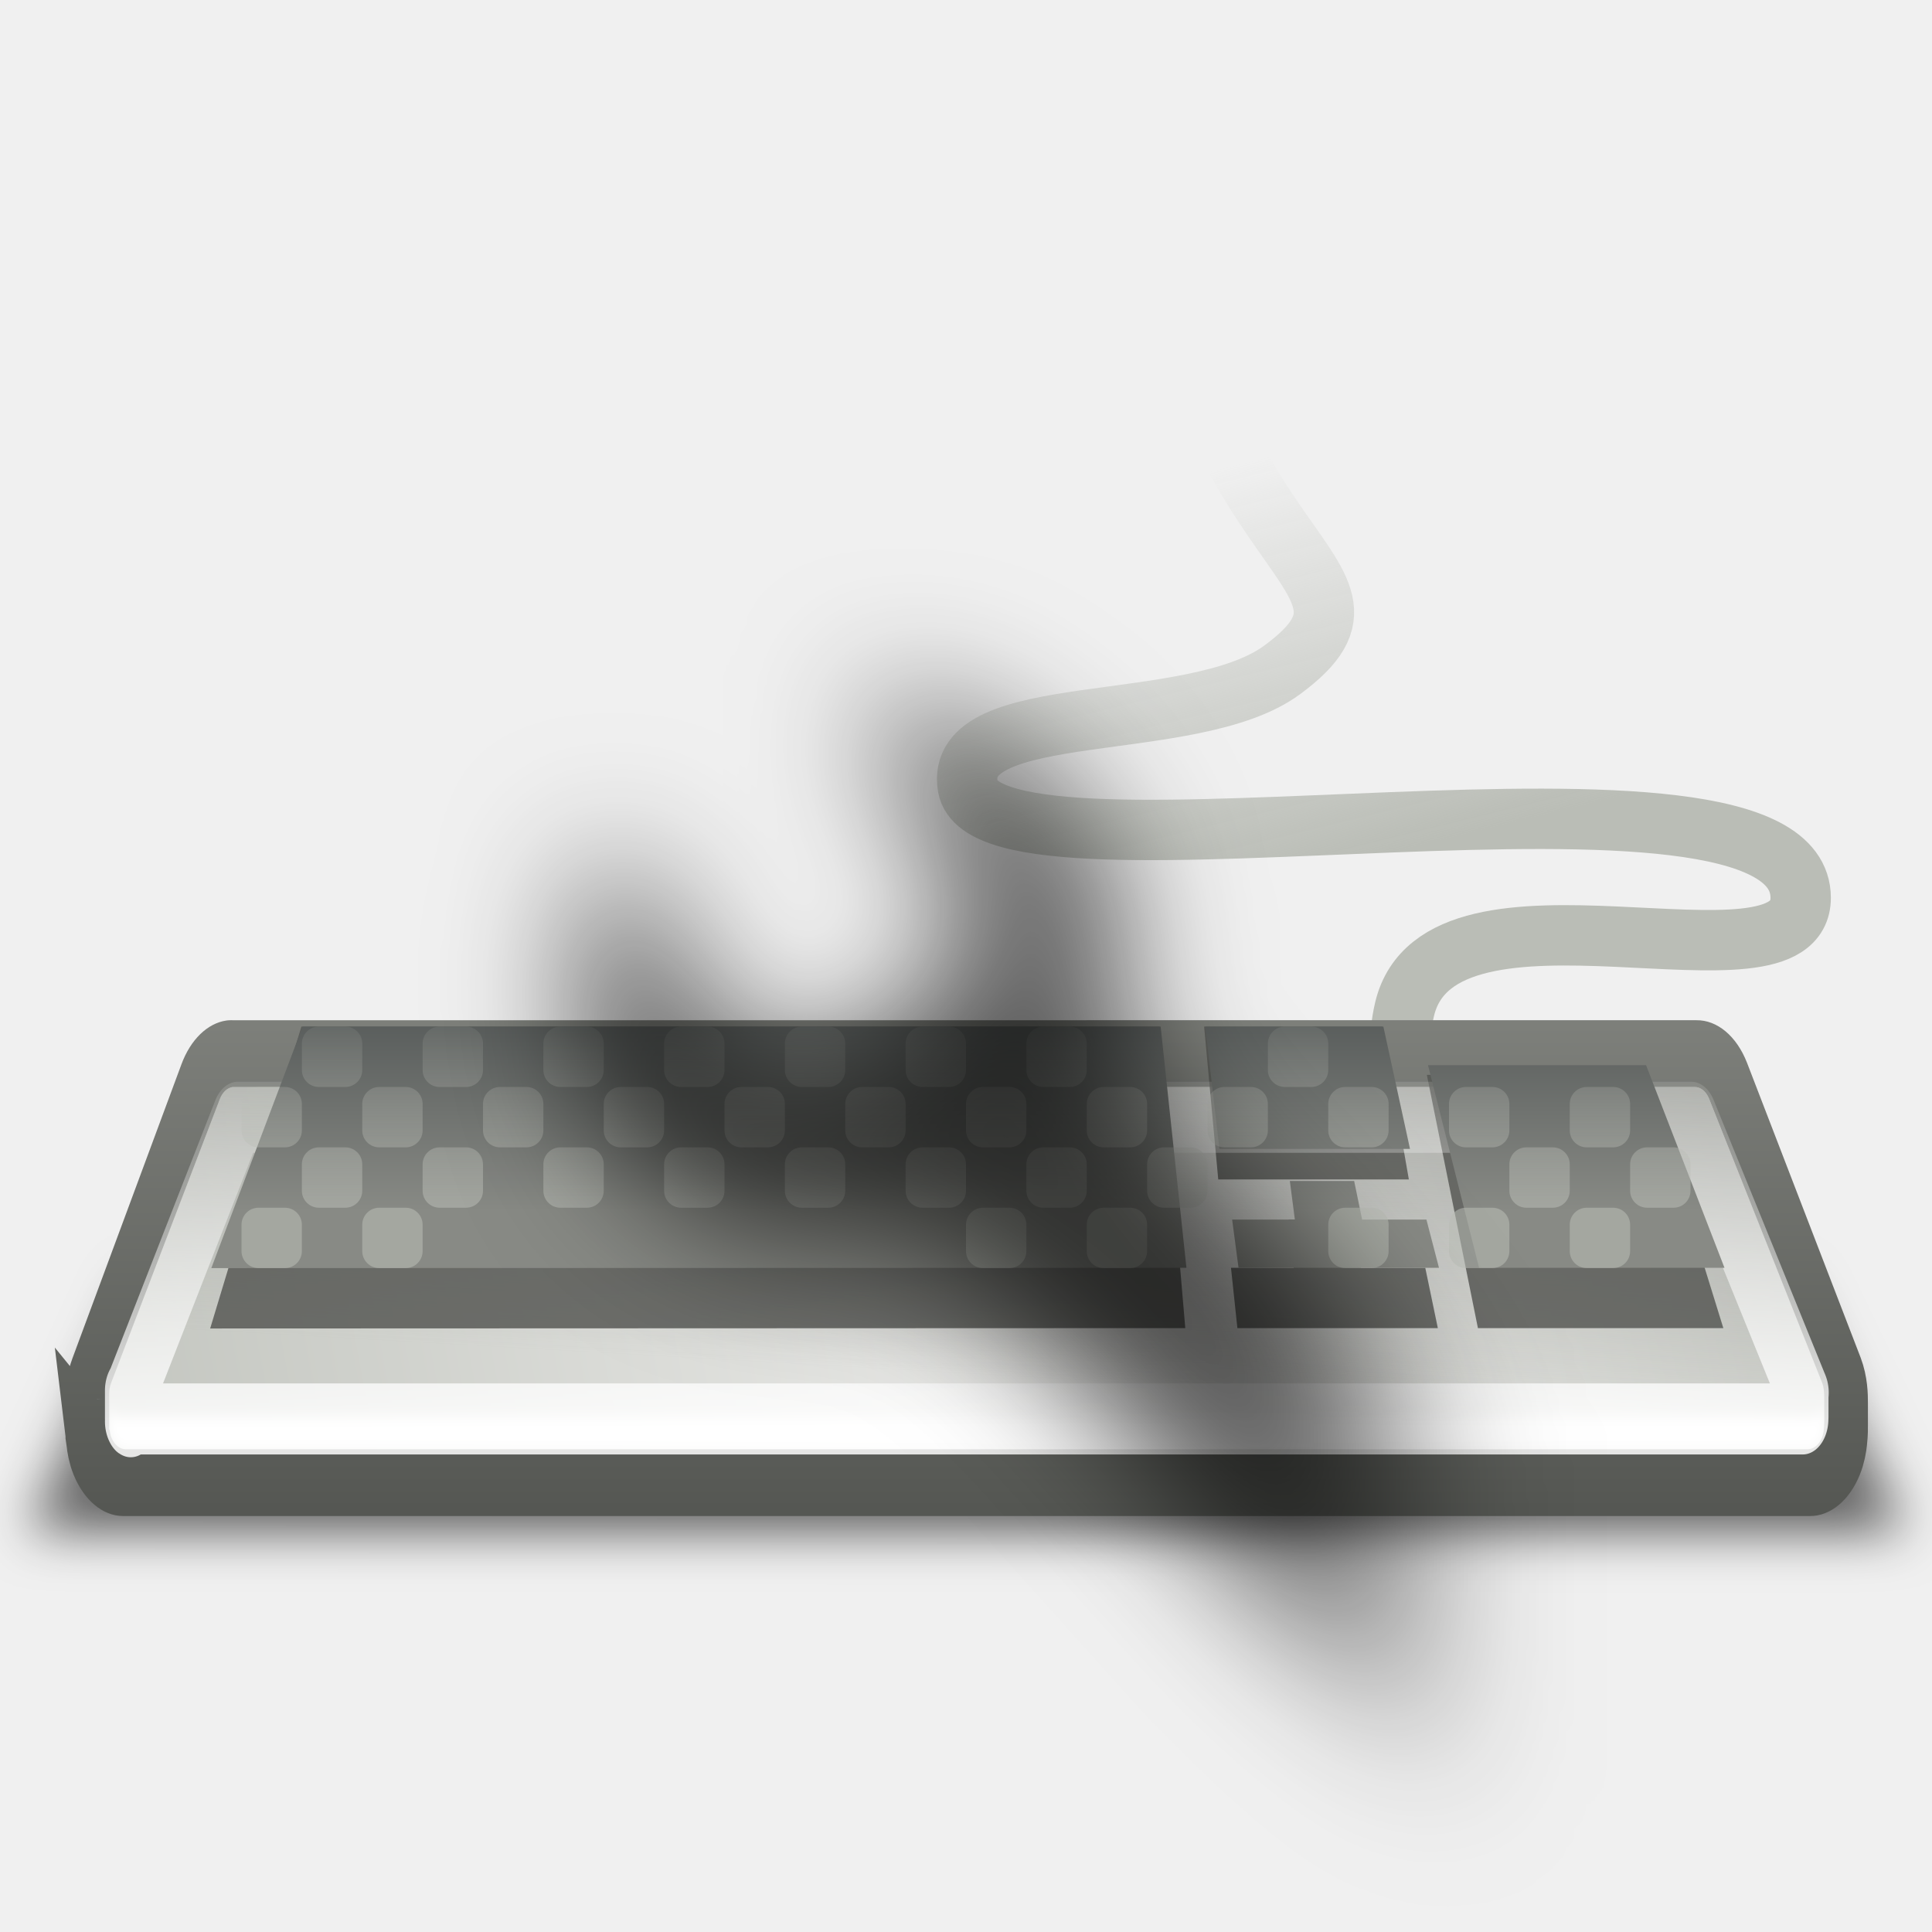
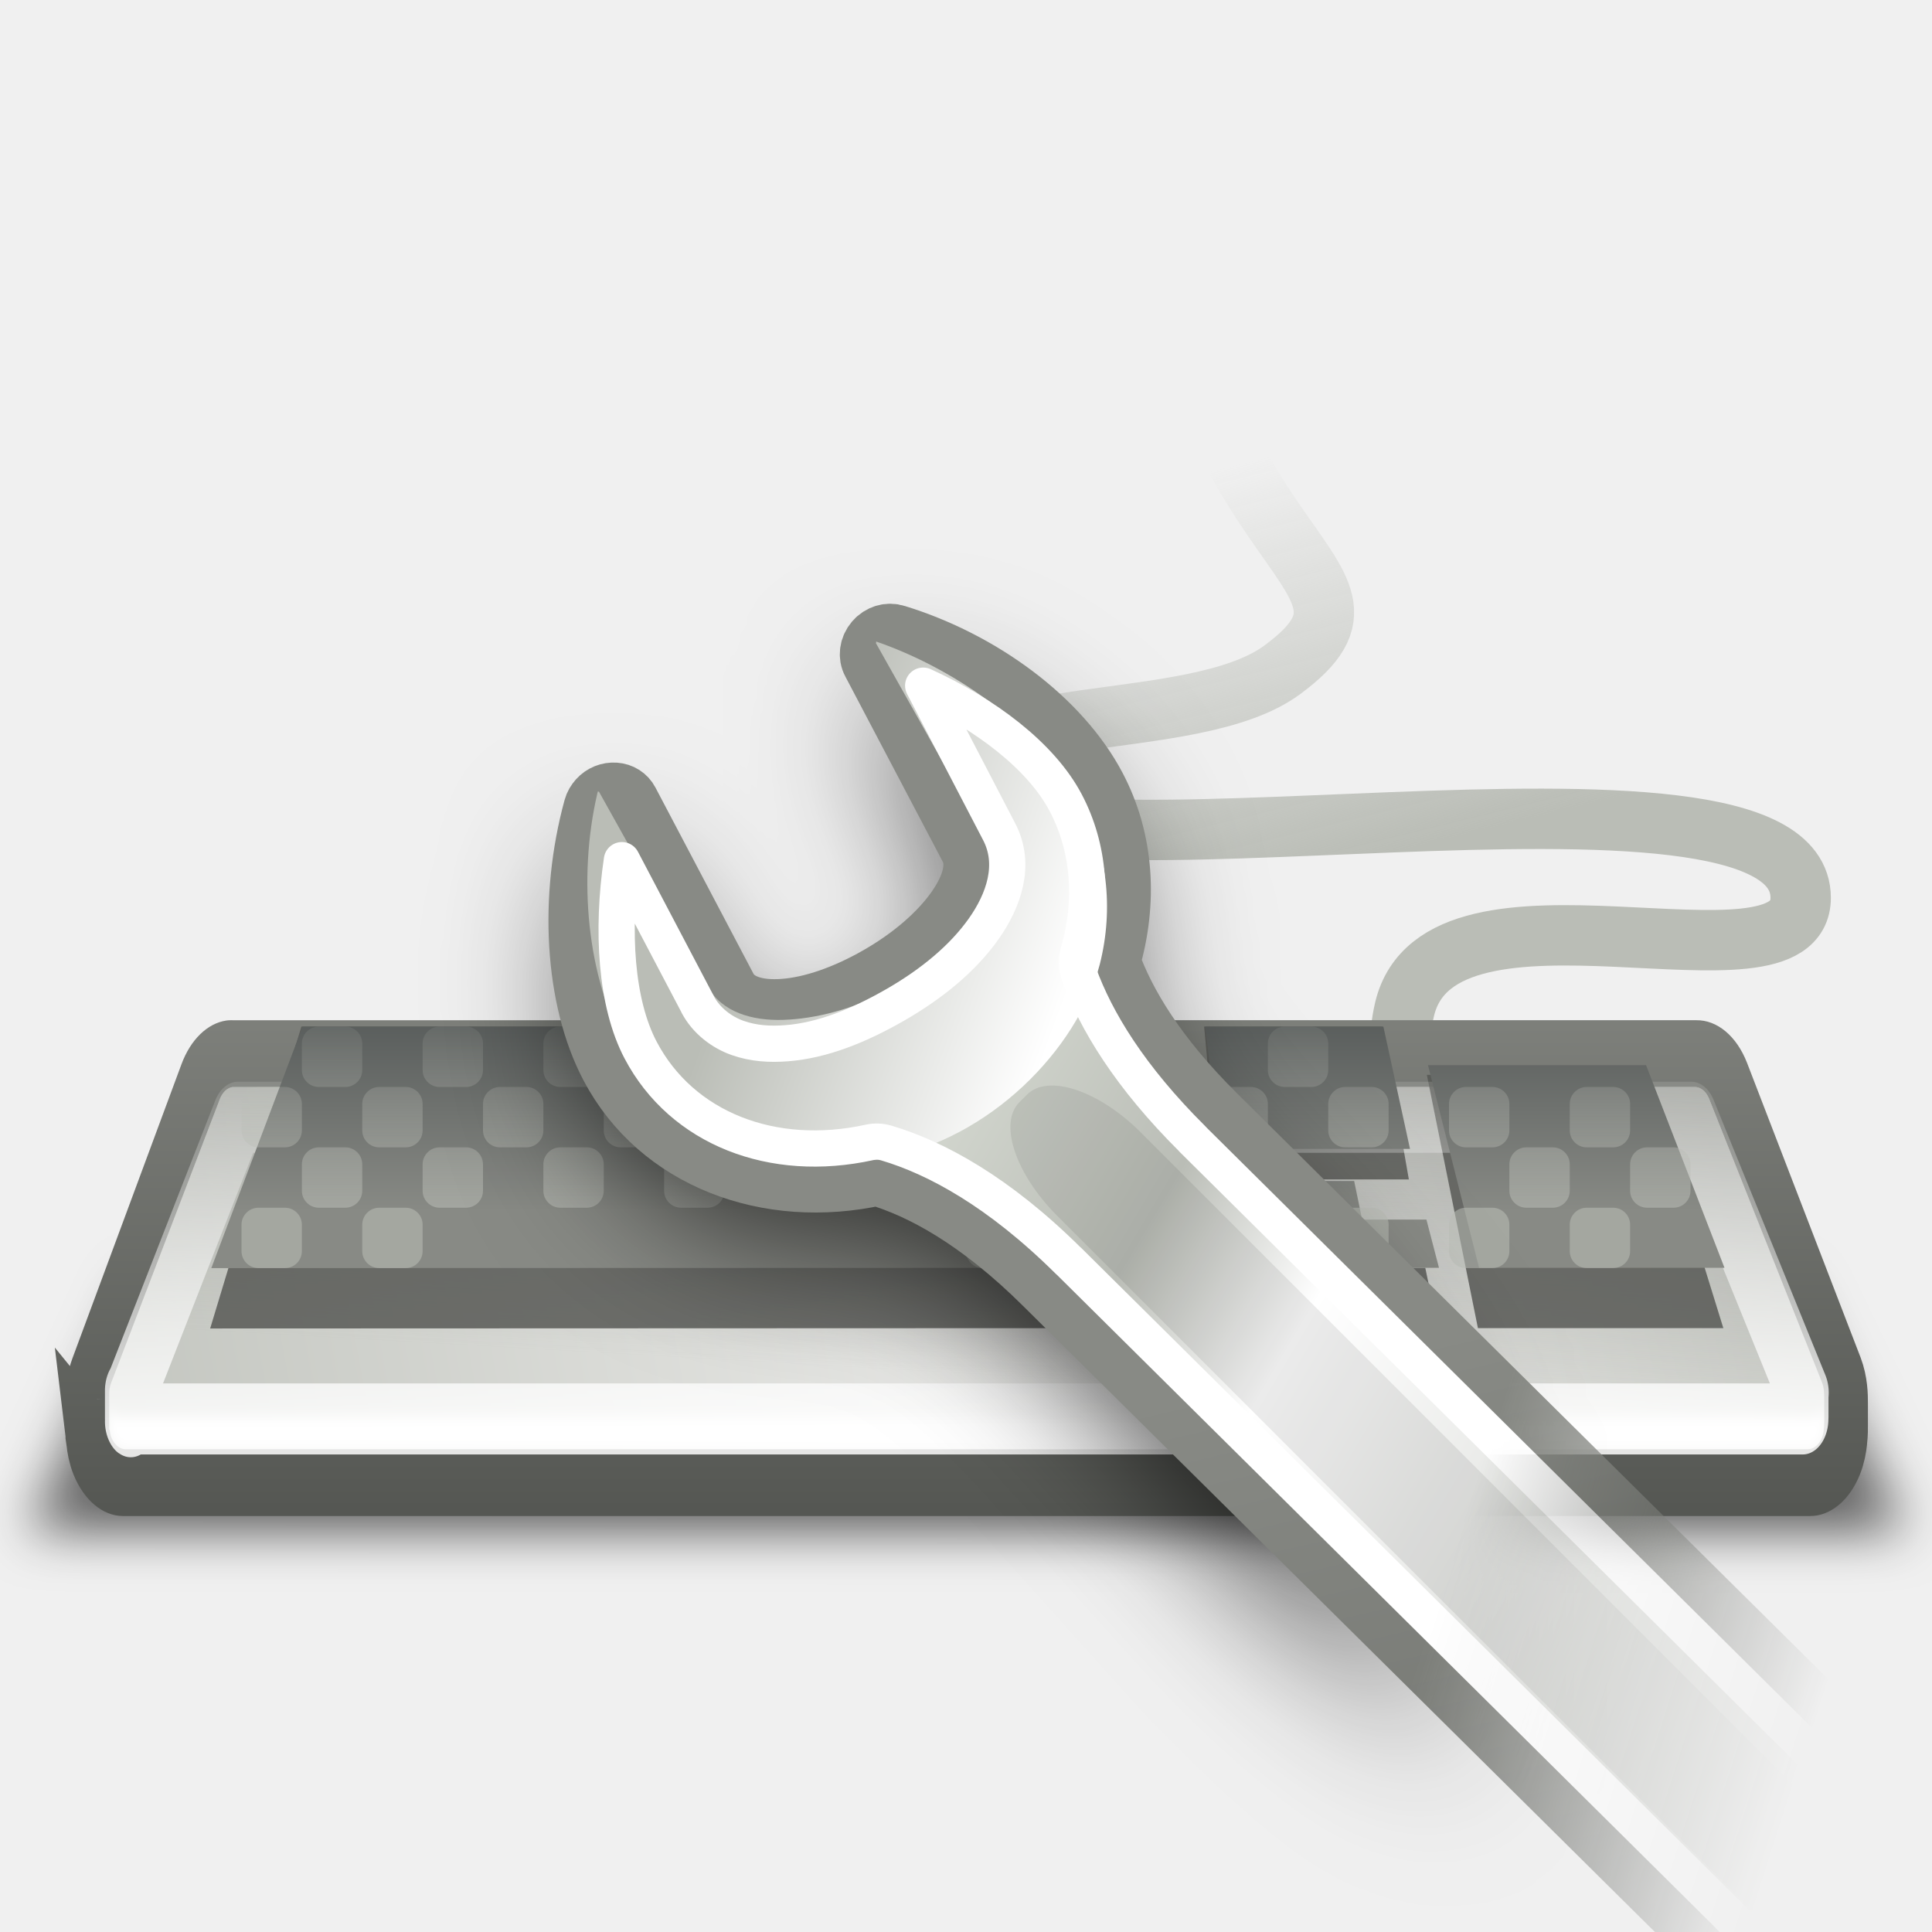
<svg xmlns="http://www.w3.org/2000/svg" xmlns:xlink="http://www.w3.org/1999/xlink" width="32" height="32" id="svg2" version="1.0" style="display:inline">
  <defs id="defs4">
    <linearGradient xlink:href="#linearGradient7381" id="linearGradient2779" gradientUnits="userSpaceOnUse" x1="302.292" y1="58.443" x2="308.649" y2="60.768" gradientTransform="matrix(0.801996,0,0,0.7960034,69.74681,998.1825)" />
    <linearGradient id="linearGradient7693">
      <stop style="stop-color:#ffffff;stop-opacity:1" offset="0" id="stop7695" />
      <stop style="stop-color:#000000;stop-opacity:1" offset="1" id="stop7697" />
    </linearGradient>
    <linearGradient id="linearGradient7666">
      <stop style="stop-color:#000000;stop-opacity:1;" offset="0" id="stop7668" />
      <stop style="stop-color:#000000;stop-opacity:0;" offset="1" id="stop7670" />
    </linearGradient>
    <linearGradient id="linearGradient7444">
      <stop style="stop-color:#888a85;stop-opacity:1;" offset="0" id="stop7446" />
      <stop style="stop-color:#555753;stop-opacity:1" offset="1" id="stop7448" />
    </linearGradient>
    <linearGradient id="linearGradient7381">
      <stop style="stop-color:#babdb6;stop-opacity:1;" offset="0" id="stop7383" />
      <stop style="stop-color:#ffffff;stop-opacity:1" offset="1" id="stop7385" />
    </linearGradient>
    <linearGradient id="linearGradient4434">
      <stop id="stop4436" offset="0" style="stop-color:#d3d7cf;stop-opacity:1;" />
      <stop style="stop-color:#babdb6;stop-opacity:1" offset="0.183" id="stop4438" />
      <stop id="stop4440" offset="0.319" style="stop-color:#ffffff;stop-opacity:1" />
      <stop style="stop-color:#babdb6;stop-opacity:1" offset="0.876" id="stop4442" />
      <stop id="stop4444" offset="1" style="stop-color:#eeeeec;stop-opacity:1" />
    </linearGradient>
    <linearGradient id="linearGradient3-paper-sheet-orig-08">
      <stop style="stop-color: rgb(255, 255, 255); stop-opacity: 1;" offset="0" id="stop6-paper-sheet-orig-1" />
      <stop style="stop-color: rgb(211, 215, 207); stop-opacity: 1;" offset="1" id="stop7-paper-sheet-orig-2" />
    </linearGradient>
    <linearGradient id="linearGradient13-paper-sheet-orig-2-5">
      <stop id="stop19-paper-sheet-orig-8-2" offset="0" style="stop-color: rgb(255, 255, 255); stop-opacity: 1;" />
      <stop style="stop-color: rgb(255, 255, 255); stop-opacity: 1;" offset="0.475" id="stop20-paper-sheet-orig-9-5" />
      <stop id="stop21-paper-sheet-orig-7-4" offset="1" style="stop-color: rgb(255, 255, 255); stop-opacity: 0;" />
    </linearGradient>
    <linearGradient xlink:href="#linearGradient4434" id="linearGradient7107" gradientUnits="userSpaceOnUse" gradientTransform="matrix(0.7811541,-0.03481362,-0.03481362,0.7811541,70.23042,94.3198)" x1="309.297" y1="67.298" x2="335.3" y2="81.926" />
    <linearGradient xlink:href="#linearGradient7444" id="linearGradient7109" gradientUnits="userSpaceOnUse" gradientTransform="matrix(0.7811541,-0.03481362,-0.03481362,0.7811541,70.23042,94.3198)" x1="324.497" y1="70.282" x2="330.061" y2="99.274" />
    <linearGradient xlink:href="#linearGradient7666" id="linearGradient7672" x1="361.332" y1="1051.331" x2="364.551" y2="1051.331" gradientUnits="userSpaceOnUse" />
    <filter id="filter7686" x="-0.092" width="1.183" y="-0.09" height="1.181" color-interpolation-filters="sRGB">
      <feGaussianBlur stdDeviation="1.114" id="feGaussianBlur7688" />
    </filter>
    <linearGradient xlink:href="#linearGradient7693" id="linearGradient7705" gradientUnits="userSpaceOnUse" x1="324.5" y1="1053.375" x2="330.75" y2="1055.375" gradientTransform="translate(-5.083714,-912.5947)" />
-     <mask maskUnits="userSpaceOnUse" id="mask7701">
+     <mask maskUnits="userSpaceOnUse" id="mask7701" x="294.916" y="116.405" width="32" height="32">
      <rect id="rect7703" x="303.541" y="125.905" height="22.5" width="23.375" style="display:inline;visibility:visible;fill:url(#linearGradient7705);fill-opacity:1;fill-rule:nonzero;stroke:none" />
    </mask>
    <linearGradient xlink:href="#linearGradient3847" id="linearGradient6539" gradientUnits="userSpaceOnUse" gradientTransform="matrix(0.6443737,0,0,0.9724074,112.0723,72.28233)" x1="328.628" y1="74.433" x2="327.479" y2="67.362" />
    <linearGradient id="linearGradient3847">
      <stop style="stop-color:#babdb6;stop-opacity:1;" offset="0" id="stop3849" />
      <stop style="stop-color:#babdb6;stop-opacity:0;" offset="1" id="stop3851" />
    </linearGradient>
    <filter id="filter4804" x="-0.035" width="1.069" y="-0.243" height="1.486">
      <feGaussianBlur stdDeviation="0.648" id="feGaussianBlur4806" />
    </filter>
    <linearGradient xlink:href="#linearGradient2740" id="linearGradient6541" gradientUnits="userSpaceOnUse" x1="147.5" y1="353.404" x2="145.437" y2="404.662" />
    <linearGradient id="linearGradient2740">
      <stop style="stop-color:#888a85;stop-opacity:1" offset="0" id="stop2742" />
      <stop style="stop-color:#888a85;stop-opacity:0;" offset="1" id="stop2744" />
    </linearGradient>
    <linearGradient xlink:href="#linearGradient4538" id="linearGradient6543" gradientUnits="userSpaceOnUse" x1="110.532" y1="416.369" x2="110.532" y2="360.967" />
    <linearGradient id="linearGradient4538">
      <stop style="stop-color:#555753;stop-opacity:1;" offset="0" id="stop4540" />
      <stop style="stop-color:#888a85;stop-opacity:1" offset="1" id="stop4542" />
    </linearGradient>
    <clipPath clipPathUnits="userSpaceOnUse" id="clipPath3519">
      <path id="path3521" d="m 49.053,377.918 c -0.711,0.073 -1.34,0.492 -1.68,1.12 l -14.28,26.383 c -0.172,0.324 -0.255,0.673 -0.249,1.027 1.72e-4,0.011 -3.28e-4,0.021 0,0.031 v 2.987 0.311 h 0.062 c 0.045,0.26 0.109,0.513 0.249,0.747 0.388,0.649 1.08,1.054 1.836,1.058 H 255.853 c 0.765,0.002 1.477,-0.399 1.867,-1.058 0.137,-0.232 0.206,-0.489 0.249,-0.747 0.049,-0.291 0.062,-0.871 0.062,-0.871 v -2.084 c 0,-0.492 -0.035,-0.987 -0.28,-1.431 L 242.911,379.007 c -0.389,-0.68 -1.115,-1.097 -1.898,-1.089 H 49.271 c -0.073,-0.004 -0.145,-0.004 -0.218,0 z" style="display:inline;fill:#000000;fill-opacity:1;stroke:none;stroke-width:1;stroke-linecap:square;stroke-linejoin:miter;stroke-miterlimit:4;stroke-dashoffset:0.361;stroke-opacity:1;enable-background:new" />
    </clipPath>
    <radialGradient xlink:href="#linearGradient2748" id="radialGradient6545" gradientUnits="userSpaceOnUse" gradientTransform="matrix(-0.9950172,-1.72342,1.125493,-0.6498033,7.41235,817.8285)" cx="139.852" cy="260.935" fx="139.852" fy="260.935" r="112.594" />
    <linearGradient id="linearGradient2748">
      <stop style="stop-color:#eeeeec;stop-opacity:1" offset="0" id="stop2750" />
      <stop style="stop-color:#babdb6;stop-opacity:1" offset="1" id="stop2752" />
    </linearGradient>
    <filter id="filter3523" x="-0.006" width="1.012" y="-0.366" height="1.733">
      <feGaussianBlur stdDeviation="0.572" id="feGaussianBlur3525" />
    </filter>
    <linearGradient xlink:href="#linearGradient3833" id="linearGradient6549" gradientUnits="userSpaceOnUse" x1="178.917" y1="409.985" x2="178.917" y2="371.447" />
    <linearGradient id="linearGradient3833">
      <stop style="stop-color:#ffffff;stop-opacity:1;" offset="0" id="stop3835" />
      <stop style="stop-color:#ffffff;stop-opacity:0;" offset="1" id="stop3837" />
    </linearGradient>
    <linearGradient xlink:href="#linearGradient4574" id="linearGradient6551" gradientUnits="userSpaceOnUse" gradientTransform="matrix(0.5967076,0,0,0.8000007,128.0852,77.39993)" x1="316.183" y1="83.225" x2="316.183" y2="90.82" />
    <linearGradient id="linearGradient4574">
      <stop style="stop-color:#2e3436;stop-opacity:1" offset="0" id="stop4576" />
      <stop style="stop-color:#888a85;stop-opacity:1" offset="1" id="stop4578" />
    </linearGradient>
    <linearGradient xlink:href="#linearGradient3847" id="linearGradient6627" gradientUnits="userSpaceOnUse" x1="319.5" y1="150.005" x2="319.5" y2="146.204" />
    <linearGradient xlink:href="#linearGradient2740" id="linearGradient1" gradientUnits="userSpaceOnUse" x1="147.5" y1="353.404" x2="145.437" y2="404.662" />
    <linearGradient xlink:href="#linearGradient3847" id="linearGradient2" gradientUnits="userSpaceOnUse" x1="319.5" y1="150.005" x2="319.5" y2="146.204" />
    <linearGradient xlink:href="#linearGradient3847" id="linearGradient3" gradientUnits="userSpaceOnUse" x1="319.5" y1="150.005" x2="319.5" y2="146.204" />
    <linearGradient xlink:href="#linearGradient3847" id="linearGradient4" gradientUnits="userSpaceOnUse" x1="319.5" y1="150.005" x2="319.5" y2="146.204" />
    <linearGradient xlink:href="#linearGradient3847" id="linearGradient5" gradientUnits="userSpaceOnUse" x1="319.5" y1="150.005" x2="319.5" y2="146.204" />
    <linearGradient xlink:href="#linearGradient3847" id="linearGradient6" gradientUnits="userSpaceOnUse" x1="319.5" y1="150.005" x2="319.5" y2="146.204" />
    <linearGradient xlink:href="#linearGradient3847" id="linearGradient7" gradientUnits="userSpaceOnUse" x1="319.5" y1="150.005" x2="319.5" y2="146.204" />
    <linearGradient xlink:href="#linearGradient3847" id="linearGradient8" gradientUnits="userSpaceOnUse" x1="319.5" y1="150.005" x2="319.5" y2="146.204" />
    <linearGradient xlink:href="#linearGradient3847" id="linearGradient9" gradientUnits="userSpaceOnUse" x1="319.5" y1="150.005" x2="319.5" y2="146.204" />
    <linearGradient xlink:href="#linearGradient3847" id="linearGradient10" gradientUnits="userSpaceOnUse" x1="319.5" y1="150.005" x2="319.5" y2="146.204" />
    <linearGradient xlink:href="#linearGradient3847" id="linearGradient11" gradientUnits="userSpaceOnUse" x1="319.5" y1="150.005" x2="319.5" y2="146.204" />
    <linearGradient xlink:href="#linearGradient3847" id="linearGradient12" gradientUnits="userSpaceOnUse" x1="319.5" y1="150.005" x2="319.5" y2="146.204" />
    <linearGradient xlink:href="#linearGradient3847" id="linearGradient13" gradientUnits="userSpaceOnUse" x1="319.5" y1="150.005" x2="319.5" y2="146.204" />
    <linearGradient xlink:href="#linearGradient3847" id="linearGradient14" gradientUnits="userSpaceOnUse" x1="319.5" y1="150.005" x2="319.5" y2="146.204" />
    <linearGradient xlink:href="#linearGradient3847" id="linearGradient15" gradientUnits="userSpaceOnUse" x1="319.5" y1="150.005" x2="319.5" y2="146.204" />
    <linearGradient xlink:href="#linearGradient3847" id="linearGradient16" gradientUnits="userSpaceOnUse" x1="319.5" y1="150.005" x2="319.5" y2="146.204" />
    <linearGradient xlink:href="#linearGradient3847" id="linearGradient17" gradientUnits="userSpaceOnUse" x1="319.5" y1="150.005" x2="319.5" y2="146.204" />
    <linearGradient xlink:href="#linearGradient3847" id="linearGradient18" gradientUnits="userSpaceOnUse" x1="319.5" y1="150.005" x2="319.5" y2="146.204" />
    <linearGradient xlink:href="#linearGradient3847" id="linearGradient19" gradientUnits="userSpaceOnUse" x1="319.5" y1="150.005" x2="319.5" y2="146.204" />
    <linearGradient xlink:href="#linearGradient3847" id="linearGradient20" gradientUnits="userSpaceOnUse" x1="319.5" y1="150.005" x2="319.5" y2="146.204" />
    <linearGradient xlink:href="#linearGradient3847" id="linearGradient21" gradientUnits="userSpaceOnUse" x1="319.5" y1="150.005" x2="319.5" y2="146.204" />
    <linearGradient xlink:href="#linearGradient3847" id="linearGradient22" gradientUnits="userSpaceOnUse" x1="319.5" y1="150.005" x2="319.5" y2="146.204" />
    <linearGradient xlink:href="#linearGradient3847" id="linearGradient23" gradientUnits="userSpaceOnUse" x1="319.5" y1="150.005" x2="319.5" y2="146.204" />
    <linearGradient xlink:href="#linearGradient3847" id="linearGradient24" gradientUnits="userSpaceOnUse" x1="319.5" y1="150.005" x2="319.5" y2="146.204" />
    <linearGradient xlink:href="#linearGradient3847" id="linearGradient25" gradientUnits="userSpaceOnUse" x1="319.5" y1="150.005" x2="319.5" y2="146.204" />
    <linearGradient xlink:href="#linearGradient3847" id="linearGradient26" gradientUnits="userSpaceOnUse" x1="319.5" y1="150.005" x2="319.5" y2="146.204" />
    <linearGradient xlink:href="#linearGradient3847" id="linearGradient27" gradientUnits="userSpaceOnUse" x1="319.5" y1="150.005" x2="319.5" y2="146.204" />
    <linearGradient xlink:href="#linearGradient3847" id="linearGradient28" gradientUnits="userSpaceOnUse" x1="319.5" y1="150.005" x2="319.5" y2="146.204" />
    <linearGradient xlink:href="#linearGradient3847" id="linearGradient29" gradientUnits="userSpaceOnUse" x1="319.5" y1="150.005" x2="319.5" y2="146.204" />
    <linearGradient xlink:href="#linearGradient3847" id="linearGradient30" gradientUnits="userSpaceOnUse" x1="319.5" y1="150.005" x2="319.5" y2="146.204" />
    <linearGradient xlink:href="#linearGradient3847" id="linearGradient31" gradientUnits="userSpaceOnUse" x1="319.5" y1="150.005" x2="319.5" y2="146.204" />
    <linearGradient xlink:href="#linearGradient3847" id="linearGradient32" gradientUnits="userSpaceOnUse" x1="319.5" y1="150.005" x2="319.5" y2="146.204" />
    <linearGradient xlink:href="#linearGradient3847" id="linearGradient33" gradientUnits="userSpaceOnUse" x1="319.5" y1="150.005" x2="319.5" y2="146.204" />
    <linearGradient xlink:href="#linearGradient3847" id="linearGradient34" gradientUnits="userSpaceOnUse" x1="319.5" y1="150.005" x2="319.5" y2="146.204" />
    <linearGradient xlink:href="#linearGradient3847" id="linearGradient35" gradientUnits="userSpaceOnUse" x1="319.5" y1="150.005" x2="319.5" y2="146.204" />
    <linearGradient xlink:href="#linearGradient3847" id="linearGradient36" gradientUnits="userSpaceOnUse" x1="319.5" y1="150.005" x2="319.5" y2="146.204" />
    <linearGradient xlink:href="#linearGradient3847" id="linearGradient37" gradientUnits="userSpaceOnUse" x1="319.5" y1="150.005" x2="319.5" y2="146.204" />
    <linearGradient xlink:href="#linearGradient3847" id="linearGradient38" gradientUnits="userSpaceOnUse" x1="319.5" y1="150.005" x2="319.5" y2="146.204" />
  </defs>
  <g id="layer11" style="display:inline">
    <g id="layer12" style="display:inline" />
    <g id="layer14" style="display:inline">
      <g id="g6489" transform="translate(-303,-129.9963)" style="display:inline;enable-background:new">
        <path id="path4941" d="m 327.889,151.5 c 0,0 -2.117,-2.757 -1.623,-4.796 0.602,-2.482 6.559,-0.089 6.559,-1.837 0,-2.806 -13.451,0.082 -13.794,-1.837 -0.261,-1.462 3.723,-0.843 5.207,-1.939 2.349,-1.735 -2.039,-1.729 -2.164,-9.592" style="display:inline;fill:none;fill-opacity:1;fill-rule:evenodd;stroke:url(#linearGradient6539);stroke-width:1;stroke-linecap:butt;stroke-linejoin:miter;stroke-miterlimit:4;stroke-dasharray:none;stroke-opacity:1;enable-background:new" />
        <path transform="matrix(0.6901264,0,0,0.6443737,98.17123,98.42513)" id="path4943" d="M 300.27,82 297.506,88.375 342.5,88.39 339.62,82 Z" style="display:inline;opacity:0.6;fill:#000000;fill-opacity:1;stroke:none;stroke-width:1;stroke-linecap:square;stroke-linejoin:round;stroke-miterlimit:4;stroke-dashoffset:0.361;stroke-opacity:1;filter:url(#filter4804);enable-background:new" />
        <path transform="matrix(0.1265319,0,0,0.1848026,300.6094,78.04947)" d="m 49.281,375.803 0.105,0.002 c -0.144,-0.007 -0.285,-0.007 -0.43,0 a 2.104,2.104 0 0 0 -0.109,0.008 c -1.408,0.144 -2.648,0.972 -3.322,2.217 l -14.281,26.375 a 2.104,2.104 0 0 0 -0.01,0.016 c -0.335,0.631 -0.505,1.341 -0.494,2.049 v 0.002 c 10e-6,6.4e-4 -10e-6,0.001 0,0.002 -0.001,-0.069 -0.004,-0.054 0,0.06 v 2.936 0.312 a 2.104,2.104 0 0 0 1.773,1.773 l -1.68,-1.412 c 0.063,0.363 0.175,0.899 0.516,1.469 0.76,1.27 2.13,2.078 3.639,2.086 a 2.104,2.104 0 0 0 0.012,0 h 220.84 c 1.512,0.003 2.914,-0.785 3.689,-2.094 0.33,-0.557 0.45,-1.081 0.516,-1.475 0.114,-0.679 0.09,-1.174 0.09,-1.174 a 2.104,2.104 0 0 0 0,-0.049 v -2.094 c 0,-0.597 -0.018,-1.5 -0.543,-2.453 a 2.104,2.104 0 0 0 -0.008,-0.016 l -14.844,-26.375 a 2.104,2.104 0 0 0 -0.008,-0.012 c -0.769,-1.347 -2.203,-2.17 -3.754,-2.154 z" id="path4945" style="display:inline;fill:url(#linearGradient1);fill-opacity:1;stroke:url(#linearGradient6543);stroke-width:6.54;stroke-linecap:square;stroke-linejoin:miter;stroke-miterlimit:4;stroke-dasharray:none;stroke-dashoffset:0.361;stroke-opacity:1;enable-background:new" />
        <g transform="matrix(0.1261442,0,0,0.1782221,300.6657,80.6471)" clip-path="url(#clipPath3519)" id="g4947" style="display:inline;enable-background:new">
          <path style="display:inline;fill:url(#radialGradient6545);fill-opacity:1;stroke:none;stroke-width:1;stroke-linecap:square;stroke-linejoin:miter;stroke-miterlimit:4;stroke-dashoffset:0.361;stroke-opacity:1;enable-background:new" d="m 49.053,377.918 c -0.711,0.073 -1.34,0.492 -1.68,1.12 l -14.28,26.383 c -0.172,0.324 -0.255,0.673 -0.249,1.027 1.72e-4,0.011 -3.28e-4,0.021 0,0.031 v 2.987 0.311 h 0.062 c 0.045,0.26 0.109,0.513 0.249,0.747 0.388,0.649 1.08,1.054 1.836,1.058 H 255.853 c 0.765,0.002 1.477,-0.399 1.867,-1.058 0.137,-0.232 0.206,-0.489 0.249,-0.747 0.049,-0.291 0.062,-0.871 0.062,-0.871 v -2.084 c 0,-0.492 -0.035,-0.987 -0.28,-1.431 L 242.911,379.007 c -0.389,-0.68 -1.115,-1.097 -1.898,-1.089 H 49.271 c -0.073,-0.004 -0.145,-0.004 -0.218,0 z" id="path4949" />
          <path style="display:inline;opacity:1;fill:#ffffff;fill-opacity:1;stroke:none;stroke-width:1;stroke-linecap:square;stroke-linejoin:miter;stroke-miterlimit:4;stroke-dashoffset:0.361;stroke-opacity:1;filter:url(#filter3523);enable-background:new" d="m 32.844,407.844 v 1.625 0.312 h 0.062 c 0.045,0.26 0.11,0.516 0.25,0.75 0.388,0.649 1.088,1.058 1.844,1.062 h 220.844 c 0.765,0.002 1.485,-0.404 1.875,-1.062 0.137,-0.232 0.207,-0.492 0.25,-0.75 0.049,-0.291 0.062,-0.875 0.062,-0.875 v -1.062 c -0.41,0.504 -1.027,0.814 -1.688,0.812 H 34.5 c -0.653,-0.004 -1.25,-0.315 -1.656,-0.812 z" id="path4951" />
          <path style="display:inline;fill:url(#linearGradient6541);fill-opacity:1;stroke:none;stroke-width:1;stroke-linecap:square;stroke-linejoin:miter;stroke-miterlimit:4;stroke-dashoffset:0.361;stroke-opacity:1;enable-background:new" d="m 49.053,377.918 c -0.711,0.073 -1.34,0.492 -1.68,1.12 l -14.28,26.383 c -0.172,0.324 -0.255,0.673 -0.249,1.027 1.72e-4,0.011 -3.28e-4,0.021 0,0.031 v 2.987 0.311 h 0.062 c 0.045,0.26 0.109,0.513 0.249,0.747 0.388,0.649 1.08,1.054 1.836,1.058 H 255.853 c 0.765,0.002 1.477,-0.399 1.867,-1.058 0.137,-0.232 0.206,-0.489 0.249,-0.747 0.049,-0.291 0.062,-0.871 0.062,-0.871 v -2.084 c 0,-0.492 -0.035,-0.987 -0.28,-1.431 L 242.911,379.007 c -0.389,-0.68 -1.115,-1.097 -1.898,-1.089 H 49.271 c -0.073,-0.004 -0.145,-0.004 -0.218,0 z" id="path4953" />
        </g>
        <path id="path4955" d="m 307.992,147 -1.511,5 16.151,-0.006 L 322.205,147 Z m 14.952,0 0.234,2.532 h 3.157 L 325.893,147 Z m 3.689,0.799 0.846,4.195 h 4.065 l -1.299,-4.195 z m -2.288,2.397 0.083,0.799 h -1.039 l 0.106,0.999 h 3.32 l -0.208,-0.999 h -1.065 l -0.132,-0.799 z" style="display:inline;opacity:0.831;fill:#555753;fill-opacity:1;fill-rule:evenodd;stroke:none;stroke-width:1px;stroke-linecap:butt;stroke-linejoin:miter;stroke-opacity:1;enable-background:new" />
        <path transform="matrix(0.1258024,0,0,0.1742918,300.7155,82.19832)" d="m 49.479,380.416 -14.125,26.088 v 2.58 H 255.51 c 0.01,-0.14 0.012,-0.236 0.012,-0.236 v -2.035 c 0,-0.364 -0.056,-0.384 0.031,-0.225 l -14.73,-26.172 z m -14.127,25.975 a 2.51,2.51 0 0 1 0,0.014 c 2.7e-5,-0.003 0.002,-0.005 0.002,-0.008 0.002,0.116 0.002,0.112 -0.002,-0.006 z m 0.002,2.92 v 0.018 a 2.51,2.51 0 0 1 0.025,0.021 c 0.009,0.05 -0.025,-0.038 -0.025,-0.039 z" id="path4957" style="display:inline;opacity:0.845;fill:none;fill-opacity:1;stroke:url(#linearGradient6549);stroke-width:6.753;stroke-linecap:square;stroke-linejoin:round;stroke-miterlimit:4;stroke-dasharray:none;stroke-dashoffset:0.361;stroke-opacity:1;enable-background:new" />
        <path id="path4959" d="m 308.011,147 -1.511,4 16.151,-0.005 -0.427,-3.995 z m 14.952,0 0.234,2.026 h 3.157 L 325.913,147 Z m 3.689,0.639 0.846,3.356 h 4.065 l -1.299,-3.356 z m -2.288,1.918 0.083,0.639 h -1.039 l 0.106,0.799 h 3.32 l -0.208,-0.799 h -1.065 l -0.132,-0.639 z" style="display:inline;fill:url(#linearGradient6551);fill-opacity:1;fill-rule:evenodd;stroke:none;stroke-width:1px;stroke-linecap:butt;stroke-linejoin:miter;stroke-opacity:1;enable-background:new" />
        <g style="fill:url(#linearGradient6627);fill-opacity:1" id="g6429">
          <rect style="display:inline;opacity:0.554;fill:url(#linearGradient2);fill-opacity:1;stroke:none;stroke-width:1;stroke-linecap:round;stroke-linejoin:round;stroke-miterlimit:4;stroke-dasharray:none;stroke-dashoffset:0.361;stroke-opacity:1;enable-background:new" id="rect6011" width="1" height="1" x="307" y="150" rx="0.281" ry="0.281" />
          <rect style="display:inline;opacity:0.554;fill:url(#linearGradient3);fill-opacity:1;stroke:none;stroke-width:1;stroke-linecap:round;stroke-linejoin:round;stroke-miterlimit:4;stroke-dasharray:none;stroke-dashoffset:0.361;stroke-opacity:1;enable-background:new" id="rect6013" width="1" height="1" x="308" y="149" rx="0.281" ry="0.281" />
          <rect style="display:inline;opacity:0.554;fill:url(#linearGradient4);fill-opacity:1;stroke:none;stroke-width:1;stroke-linecap:round;stroke-linejoin:round;stroke-miterlimit:4;stroke-dasharray:none;stroke-dashoffset:0.361;stroke-opacity:1;enable-background:new" id="rect6019" width="1" height="1" x="310" y="149" rx="0.281" ry="0.281" />
          <rect style="display:inline;opacity:0.554;fill:url(#linearGradient5);fill-opacity:1;stroke:none;stroke-width:1;stroke-linecap:round;stroke-linejoin:round;stroke-miterlimit:4;stroke-dasharray:none;stroke-dashoffset:0.361;stroke-opacity:1;enable-background:new" id="rect6023" width="1" height="1" x="309" y="150" rx="0.281" ry="0.281" />
          <rect style="display:inline;opacity:0.554;fill:url(#linearGradient6);fill-opacity:1;stroke:none;stroke-width:1;stroke-linecap:round;stroke-linejoin:round;stroke-miterlimit:4;stroke-dasharray:none;stroke-dashoffset:0.361;stroke-opacity:1;enable-background:new" id="rect6027" width="1" height="1" x="312" y="149" rx="0.281" ry="0.281" />
          <rect style="display:inline;opacity:0.554;fill:url(#linearGradient7);fill-opacity:1;stroke:none;stroke-width:1;stroke-linecap:round;stroke-linejoin:round;stroke-miterlimit:4;stroke-dasharray:none;stroke-dashoffset:0.361;stroke-opacity:1;enable-background:new" id="rect6029" width="1" height="1" x="314" y="149" rx="0.281" ry="0.281" />
          <rect style="display:inline;opacity:0.554;fill:url(#linearGradient8);fill-opacity:1;stroke:none;stroke-width:1;stroke-linecap:round;stroke-linejoin:round;stroke-miterlimit:4;stroke-dasharray:none;stroke-dashoffset:0.361;stroke-opacity:1;enable-background:new" id="rect6035" width="1" height="1" x="316" y="149" rx="0.281" ry="0.281" />
          <rect style="display:inline;opacity:0.554;fill:url(#linearGradient9);fill-opacity:1;stroke:none;stroke-width:1;stroke-linecap:round;stroke-linejoin:round;stroke-miterlimit:4;stroke-dasharray:none;stroke-dashoffset:0.361;stroke-opacity:1;enable-background:new" id="rect6043" width="1" height="1" x="318" y="149" rx="0.281" ry="0.281" />
          <rect style="display:inline;opacity:0.554;fill:url(#linearGradient10);fill-opacity:1;stroke:none;stroke-width:1;stroke-linecap:round;stroke-linejoin:round;stroke-miterlimit:4;stroke-dasharray:none;stroke-dashoffset:0.361;stroke-opacity:1;enable-background:new" id="rect6049" width="1" height="1" x="319" y="150" rx="0.281" ry="0.281" />
          <rect style="display:inline;opacity:0.554;fill:url(#linearGradient11);fill-opacity:1;stroke:none;stroke-width:1;stroke-linecap:round;stroke-linejoin:round;stroke-miterlimit:4;stroke-dasharray:none;stroke-dashoffset:0.361;stroke-opacity:1;enable-background:new" id="rect6051" width="1" height="1" x="320" y="149" rx="0.281" ry="0.281" />
          <rect style="display:inline;opacity:0.554;fill:url(#linearGradient12);fill-opacity:1;stroke:none;stroke-width:1;stroke-linecap:round;stroke-linejoin:round;stroke-miterlimit:4;stroke-dasharray:none;stroke-dashoffset:0.361;stroke-opacity:1;enable-background:new" id="rect6053" width="1" height="1" x="322" y="149" rx="0.281" ry="0.281" />
          <rect style="display:inline;opacity:0.554;fill:url(#linearGradient13);fill-opacity:1;stroke:none;stroke-width:1;stroke-linecap:round;stroke-linejoin:round;stroke-miterlimit:4;stroke-dasharray:none;stroke-dashoffset:0.361;stroke-opacity:1;enable-background:new" id="rect6059" width="1" height="1" x="321" y="150" rx="0.281" ry="0.281" />
          <rect style="display:inline;opacity:0.554;fill:url(#linearGradient14);fill-opacity:1;stroke:none;stroke-width:1;stroke-linecap:round;stroke-linejoin:round;stroke-miterlimit:4;stroke-dasharray:none;stroke-dashoffset:0.361;stroke-opacity:1;enable-background:new" id="rect6061" width="1" height="1" x="325" y="150" rx="0.281" ry="0.281" />
          <rect style="display:inline;opacity:0.554;fill:url(#linearGradient15);fill-opacity:1;stroke:none;stroke-width:1;stroke-linecap:round;stroke-linejoin:round;stroke-miterlimit:4;stroke-dasharray:none;stroke-dashoffset:0.361;stroke-opacity:1;enable-background:new" id="rect6075" width="1" height="1" x="327" y="150" rx="0.281" ry="0.281" />
          <rect style="display:inline;opacity:0.554;fill:url(#linearGradient16);fill-opacity:1;stroke:none;stroke-width:1;stroke-linecap:round;stroke-linejoin:round;stroke-miterlimit:4;stroke-dasharray:none;stroke-dashoffset:0.361;stroke-opacity:1;enable-background:new" id="rect6079" width="1" height="1" x="328" y="149" rx="0.281" ry="0.281" />
          <rect style="display:inline;opacity:0.554;fill:url(#linearGradient17);fill-opacity:1;stroke:none;stroke-width:1;stroke-linecap:round;stroke-linejoin:round;stroke-miterlimit:4;stroke-dasharray:none;stroke-dashoffset:0.361;stroke-opacity:1;enable-background:new" id="rect6081" width="1" height="1" x="330" y="149" rx="0.281" ry="0.281" />
          <rect style="display:inline;opacity:0.554;fill:url(#linearGradient18);fill-opacity:1;stroke:none;stroke-width:1;stroke-linecap:round;stroke-linejoin:round;stroke-miterlimit:4;stroke-dasharray:none;stroke-dashoffset:0.361;stroke-opacity:1;enable-background:new" id="rect6085" width="1" height="1" x="329" y="150" rx="0.281" ry="0.281" />
          <rect style="opacity:0.554;fill:url(#linearGradient19);fill-opacity:1;stroke:none;stroke-width:1;stroke-linecap:round;stroke-linejoin:round;stroke-miterlimit:4;stroke-dasharray:none;stroke-dashoffset:0.361;stroke-opacity:1" id="rect6123" width="1" height="1" x="307" y="148" rx="0.281" ry="0.281" />
          <rect style="display:inline;opacity:0.554;fill:url(#linearGradient20);fill-opacity:1;stroke:none;stroke-width:1;stroke-linecap:round;stroke-linejoin:round;stroke-miterlimit:4;stroke-dasharray:none;stroke-dashoffset:0.361;stroke-opacity:1;enable-background:new" id="rect6127" width="1" height="1" x="308" y="147" rx="0.281" ry="0.281" />
          <rect style="display:inline;opacity:0.554;fill:url(#linearGradient21);fill-opacity:1;stroke:none;stroke-width:1;stroke-linecap:round;stroke-linejoin:round;stroke-miterlimit:4;stroke-dasharray:none;stroke-dashoffset:0.361;stroke-opacity:1;enable-background:new" id="rect6129" width="1" height="1" x="309" y="148" rx="0.281" ry="0.281" />
          <rect style="display:inline;opacity:0.554;fill:url(#linearGradient22);fill-opacity:1;stroke:none;stroke-width:1;stroke-linecap:round;stroke-linejoin:round;stroke-miterlimit:4;stroke-dasharray:none;stroke-dashoffset:0.361;stroke-opacity:1;enable-background:new" id="rect6131" width="1" height="1" x="311" y="148" rx="0.281" ry="0.281" />
          <rect style="display:inline;opacity:0.554;fill:url(#linearGradient23);fill-opacity:1;stroke:none;stroke-width:1;stroke-linecap:round;stroke-linejoin:round;stroke-miterlimit:4;stroke-dasharray:none;stroke-dashoffset:0.361;stroke-opacity:1;enable-background:new" id="rect6133" width="1" height="1" x="310" y="147" rx="0.281" ry="0.281" />
          <rect style="display:inline;opacity:0.554;fill:url(#linearGradient24);fill-opacity:1;stroke:none;stroke-width:1;stroke-linecap:round;stroke-linejoin:round;stroke-miterlimit:4;stroke-dasharray:none;stroke-dashoffset:0.361;stroke-opacity:1;enable-background:new" id="rect6135" width="1" height="1" x="312" y="147" rx="0.281" ry="0.281" />
          <rect style="display:inline;opacity:0.554;fill:url(#linearGradient25);fill-opacity:1;stroke:none;stroke-width:1;stroke-linecap:round;stroke-linejoin:round;stroke-miterlimit:4;stroke-dasharray:none;stroke-dashoffset:0.361;stroke-opacity:1;enable-background:new" id="rect6137" width="1" height="1" x="313" y="148" rx="0.281" ry="0.281" />
          <rect style="display:inline;opacity:0.554;fill:url(#linearGradient26);fill-opacity:1;stroke:none;stroke-width:1;stroke-linecap:round;stroke-linejoin:round;stroke-miterlimit:4;stroke-dasharray:none;stroke-dashoffset:0.361;stroke-opacity:1;enable-background:new" id="rect6139" width="1" height="1" x="315" y="148" rx="0.281" ry="0.281" />
          <rect style="display:inline;opacity:0.554;fill:url(#linearGradient27);fill-opacity:1;stroke:none;stroke-width:1;stroke-linecap:round;stroke-linejoin:round;stroke-miterlimit:4;stroke-dasharray:none;stroke-dashoffset:0.361;stroke-opacity:1;enable-background:new" id="rect6141" width="1" height="1" x="314" y="147" rx="0.281" ry="0.281" />
          <rect style="display:inline;opacity:0.554;fill:url(#linearGradient28);fill-opacity:1;stroke:none;stroke-width:1;stroke-linecap:round;stroke-linejoin:round;stroke-miterlimit:4;stroke-dasharray:none;stroke-dashoffset:0.361;stroke-opacity:1;enable-background:new" id="rect6143" width="1" height="1" x="316" y="147" rx="0.281" ry="0.281" />
          <rect style="display:inline;opacity:0.554;fill:url(#linearGradient29);fill-opacity:1;stroke:none;stroke-width:1;stroke-linecap:round;stroke-linejoin:round;stroke-miterlimit:4;stroke-dasharray:none;stroke-dashoffset:0.361;stroke-opacity:1;enable-background:new" id="rect6145" width="1" height="1" x="317" y="148" rx="0.281" ry="0.281" />
          <rect style="display:inline;opacity:0.554;fill:url(#linearGradient30);fill-opacity:1;stroke:none;stroke-width:1;stroke-linecap:round;stroke-linejoin:round;stroke-miterlimit:4;stroke-dasharray:none;stroke-dashoffset:0.361;stroke-opacity:1;enable-background:new" id="rect6147" width="1" height="1" x="319" y="148" rx="0.281" ry="0.281" />
          <rect style="display:inline;opacity:0.554;fill:url(#linearGradient31);fill-opacity:1;stroke:none;stroke-width:1;stroke-linecap:round;stroke-linejoin:round;stroke-miterlimit:4;stroke-dasharray:none;stroke-dashoffset:0.361;stroke-opacity:1;enable-background:new" id="rect6149" width="1" height="1" x="318" y="147" rx="0.281" ry="0.281" />
          <rect style="display:inline;opacity:0.554;fill:url(#linearGradient32);fill-opacity:1;stroke:none;stroke-width:1;stroke-linecap:round;stroke-linejoin:round;stroke-miterlimit:4;stroke-dasharray:none;stroke-dashoffset:0.361;stroke-opacity:1;enable-background:new" id="rect6151" width="1" height="1" x="320" y="147" rx="0.281" ry="0.281" />
          <rect style="display:inline;opacity:0.554;fill:url(#linearGradient33);fill-opacity:1;stroke:none;stroke-width:1;stroke-linecap:round;stroke-linejoin:round;stroke-miterlimit:4;stroke-dasharray:none;stroke-dashoffset:0.361;stroke-opacity:1;enable-background:new" id="rect6153" width="1" height="1" x="321" y="148" rx="0.281" ry="0.281" />
          <rect style="display:inline;opacity:0.554;fill:url(#linearGradient34);fill-opacity:1;stroke:none;stroke-width:1;stroke-linecap:round;stroke-linejoin:round;stroke-miterlimit:4;stroke-dasharray:none;stroke-dashoffset:0.361;stroke-opacity:1;enable-background:new" id="rect6155" width="1" height="1" x="323" y="148" rx="0.281" ry="0.281" />
          <rect style="display:inline;opacity:0.554;fill:url(#linearGradient35);fill-opacity:1;stroke:none;stroke-width:1;stroke-linecap:round;stroke-linejoin:round;stroke-miterlimit:4;stroke-dasharray:none;stroke-dashoffset:0.361;stroke-opacity:1;enable-background:new" id="rect6159" width="1" height="1" x="324" y="147" rx="0.281" ry="0.281" />
          <rect style="display:inline;opacity:0.554;fill:url(#linearGradient36);fill-opacity:1;stroke:none;stroke-width:1;stroke-linecap:round;stroke-linejoin:round;stroke-miterlimit:4;stroke-dasharray:none;stroke-dashoffset:0.361;stroke-opacity:1;enable-background:new" id="rect6161" width="1" height="1" x="327" y="148" rx="0.281" ry="0.281" />
          <rect style="display:inline;opacity:0.554;fill:url(#linearGradient37);fill-opacity:1;stroke:none;stroke-width:1;stroke-linecap:round;stroke-linejoin:round;stroke-miterlimit:4;stroke-dasharray:none;stroke-dashoffset:0.361;stroke-opacity:1;enable-background:new" id="rect6163" width="1" height="1" x="329" y="148" rx="0.281" ry="0.281" />
          <rect style="display:inline;opacity:0.554;fill:url(#linearGradient38);fill-opacity:1;stroke:none;stroke-width:1;stroke-linecap:round;stroke-linejoin:round;stroke-miterlimit:4;stroke-dasharray:none;stroke-dashoffset:0.361;stroke-opacity:1;enable-background:new" id="rect6173" width="1" height="1" x="325" y="148" rx="0.281" ry="0.281" />
        </g>
      </g>
      <path id="path7147" d="m 349.914,1043.242 c -0.038,0.04 -0.066,0.088 -0.08,0.14 -0.405,1.48 -0.319,3.156 0.274,4.281 0.81,1.536 2.61,2.206 4.42,1.808 0.723,0.214 1.672,0.714 2.774,1.809 l 10.123,11.272 c 0.968,0.961 2.299,1.351 2.568,2.016 -0.32,1.008 -0.275,2.073 0.211,2.994 0.593,1.124 1.9,2.084 3.311,2.517 0.121,0.04 0.258,-9e-4 0.346,-0.104 0.088,-0.103 0.109,-0.245 0.048,-0.355 l -1.618,-3.072 c -0.145,-0.275 -0.043,-0.638 0.227,-1.02 0.273,-0.386 0.716,-0.779 1.276,-1.101 0.559,-0.322 1.112,-0.51 1.57,-0.545 0.454,-0.036 0.805,0.074 0.951,0.35 l 1.624,3.085 c 0.045,0.085 0.129,0.139 0.229,0.146 0.1,0.01 0.202,-0.033 0.272,-0.111 0.038,-0.04 0.066,-0.088 0.08,-0.14 0.405,-1.48 0.319,-3.156 -0.274,-4.281 -0.814,-1.543 -2.63,-2.21 -4.449,-1.8 -0.709,-0.232 -1.631,-0.747 -2.727,-1.835 l -10.935,-10.835 c -0.994,-0.987 -1.5,-1.848 -1.748,-2.534 0.286,-0.978 0.233,-2.005 -0.237,-2.896 -0.593,-1.124 -1.9,-2.084 -3.311,-2.517 -0.121,-0.04 -0.258,9e-4 -0.346,0.104 -0.088,0.103 -0.109,0.245 -0.048,0.355 l 1.614,3.068 c 0.145,0.275 0.047,0.641 -0.224,1.024 -0.273,0.386 -0.716,0.779 -1.276,1.101 -0.559,0.322 -1.112,0.51 -1.57,0.545 -0.454,0.036 -0.805,-0.074 -0.951,-0.35 l -1.624,-3.085 c -0.045,-0.086 -0.129,-0.139 -0.229,-0.146 -0.1,-0.01 -0.202,0.033 -0.272,0.111 z" style="display:inline;opacity:0.65;fill:url(#linearGradient7672);fill-opacity:1;fill-rule:evenodd;stroke:none;filter:url(#filter7686);enable-background:new" clip-path="none" transform="translate(-340,-1029)" />
      <g style="display:inline;enable-background:new" id="g6305" transform="translate(-294.9163,-116.4052)" mask="url(#mask7701)">
        <path id="path3688" d="m 304.83,129.647 c -0.038,0.04 -0.066,0.088 -0.08,0.14 -0.405,1.48 -0.319,3.156 0.274,4.281 0.81,1.536 2.61,2.206 4.42,1.808 0.723,0.214 1.672,0.714 2.774,1.809 l 10.935,10.835 c 0.968,0.961 1.486,1.788 1.756,2.454 -0.32,1.007 -0.275,2.073 0.211,2.994 0.593,1.124 1.9,2.084 3.311,2.517 0.121,0.04 0.258,-9.3e-4 0.346,-0.104 0.088,-0.103 0.109,-0.245 0.048,-0.355 l -1.618,-3.072 c -0.145,-0.275 -0.043,-0.638 0.227,-1.02 0.273,-0.386 0.716,-0.779 1.276,-1.101 0.559,-0.322 1.112,-0.51 1.57,-0.545 0.454,-0.036 0.805,0.074 0.951,0.35 l 1.624,3.085 c 0.045,0.086 0.129,0.139 0.229,0.146 0.1,0.007 0.202,-0.033 0.272,-0.111 0.038,-0.04 0.066,-0.088 0.08,-0.14 0.405,-1.48 0.319,-3.156 -0.274,-4.281 -0.814,-1.543 -2.63,-2.21 -4.449,-1.8 -0.709,-0.232 -1.631,-0.747 -2.727,-1.835 l -10.935,-10.835 c -0.994,-0.987 -1.5,-1.848 -1.748,-2.535 0.286,-0.977 0.233,-2.005 -0.237,-2.895 -0.593,-1.124 -1.9,-2.084 -3.311,-2.517 -0.121,-0.04 -0.258,9.2e-4 -0.346,0.104 -0.088,0.103 -0.109,0.245 -0.048,0.355 l 1.614,3.068 c 0.145,0.275 0.047,0.641 -0.224,1.024 -0.273,0.386 -0.716,0.779 -1.276,1.101 -0.559,0.322 -1.112,0.51 -1.57,0.545 -0.454,0.036 -0.805,-0.074 -0.951,-0.35 l -1.624,-3.085 c -0.045,-0.086 -0.129,-0.139 -0.229,-0.146 -0.1,-0.007 -0.202,0.033 -0.272,0.111 z" style="display:inline;fill:url(#linearGradient7107);fill-opacity:1;fill-rule:evenodd;stroke:url(#linearGradient7109);stroke-width:1;stroke-linecap:round;stroke-linejoin:round;stroke-miterlimit:4;stroke-dasharray:none;stroke-dashoffset:0.361;stroke-opacity:1;enable-background:new" />
        <path style="display:inline;fill:url(#linearGradient2779);fill-opacity:1;fill-rule:evenodd;stroke:none;enable-background:new" d="m 314.506,1039.624 c 0.015,0.01 0.006,0.025 0,0.025 l 1.804,3.209 c 0.243,0.432 0.068,0.943 -0.226,1.368 -0.296,0.43 -0.755,0.846 -1.353,1.169 -0.599,0.324 -1.228,0.48 -1.754,0.497 -0.526,0.018 -1.019,-0.131 -1.253,-0.547 l -1.804,-3.234 c -0.01,0 -0.027,0 -0.025,0 0.017,-0.018 0.003,0.013 0,0.025 -0.333,1.423 -0.16,3.068 0.451,4.154 0.836,1.485 2.582,2.194 4.311,1.891 1.721,-0.306 3.192,-1.794 3.559,-3.209 0.232,-0.917 0.133,-1.902 -0.351,-2.761 -0.61,-1.083 -1.951,-2.102 -3.358,-2.587 z" id="path2777" transform="translate(-5.083714,-912.5947)" />
        <path d="m 310.207,127.762 1.258,2.418 c 0.286,0.547 0.076,1.141 -0.258,1.613 -0.339,0.478 -0.844,0.9 -1.459,1.254 -0.607,0.349 -1.211,0.591 -1.799,0.637 -0.28,0.022 -0.55,0.006 -0.812,-0.086 -0.263,-0.092 -0.521,-0.284 -0.664,-0.555 a 0.56,0.56 0 0 1 0,-0.002 l -1.256,-2.389 c -0.172,1.162 -0.101,2.368 0.311,3.148 0.683,1.296 2.184,1.88 3.789,1.527 a 0.56,0.56 0 0 1 0.279,0.01 c 0.823,0.244 1.861,0.805 3.018,1.953 v -0.002 l 10.938,10.844 a 0.56,0.56 0 0 1 0,0.002 c 1.01,1.002 1.572,1.875 1.875,2.623 a 0.56,0.56 0 0 1 0.014,0.381 c -0.28,0.881 -0.229,1.791 0.182,2.568 0.41,0.778 1.34,1.473 2.359,1.938 l -1.258,-2.418 c -0.286,-0.547 -0.076,-1.141 0.258,-1.613 0.339,-0.478 0.844,-0.9 1.459,-1.254 0.607,-0.349 1.211,-0.591 1.799,-0.637 0.28,-0.022 0.55,-0.006 0.812,0.086 0.263,0.092 0.521,0.284 0.664,0.555 a 0.56,0.56 0 0 1 0,0.002 l 1.256,2.389 c 0.172,-1.162 0.101,-2.368 -0.311,-3.148 -0.686,-1.301 -2.207,-1.891 -3.818,-1.527 a 0.56,0.56 0 0 1 -0.297,-0.016 c -0.796,-0.261 -1.793,-0.809 -2.939,-1.947 v 0.002 l -10.938,-10.844 a 0.56,0.56 0 0 1 0,-0.002 c -1.041,-1.034 -1.602,-1.962 -1.883,-2.738 a 0.56,0.56 0 0 1 -0.01,-0.346 c 0.249,-0.853 0.187,-1.738 -0.209,-2.488 -0.41,-0.778 -1.34,-1.474 -2.359,-1.938 z" id="path3711" style="display:inline;fill:none;stroke:#ffffff;stroke-width:0.6;stroke-linecap:round;stroke-linejoin:round;stroke-miterlimit:4;stroke-dasharray:none;stroke-dashoffset:0.361;stroke-opacity:1;enable-background:new" />
        <path style="display:inline;opacity:0.08;fill:#000000;fill-opacity:1;fill-rule:evenodd;stroke:none;enable-background:new" d="m 326.673,149.281 -0.125,0.125 c -0.348,0.348 -1.189,0.069 -1.885,-0.627 l -12.234,-12.234 c -0.696,-0.696 -0.976,-1.537 -0.627,-1.885 l 0.125,-0.125 c 0.348,-0.348 1.189,-0.069 1.885,0.627 l 12.234,12.234 c 0.696,0.696 0.976,1.537 0.627,1.885 z" id="rect3610" />
      </g>
    </g>
    <g id="layer13" style="display:inline" />
  </g>
</svg>
